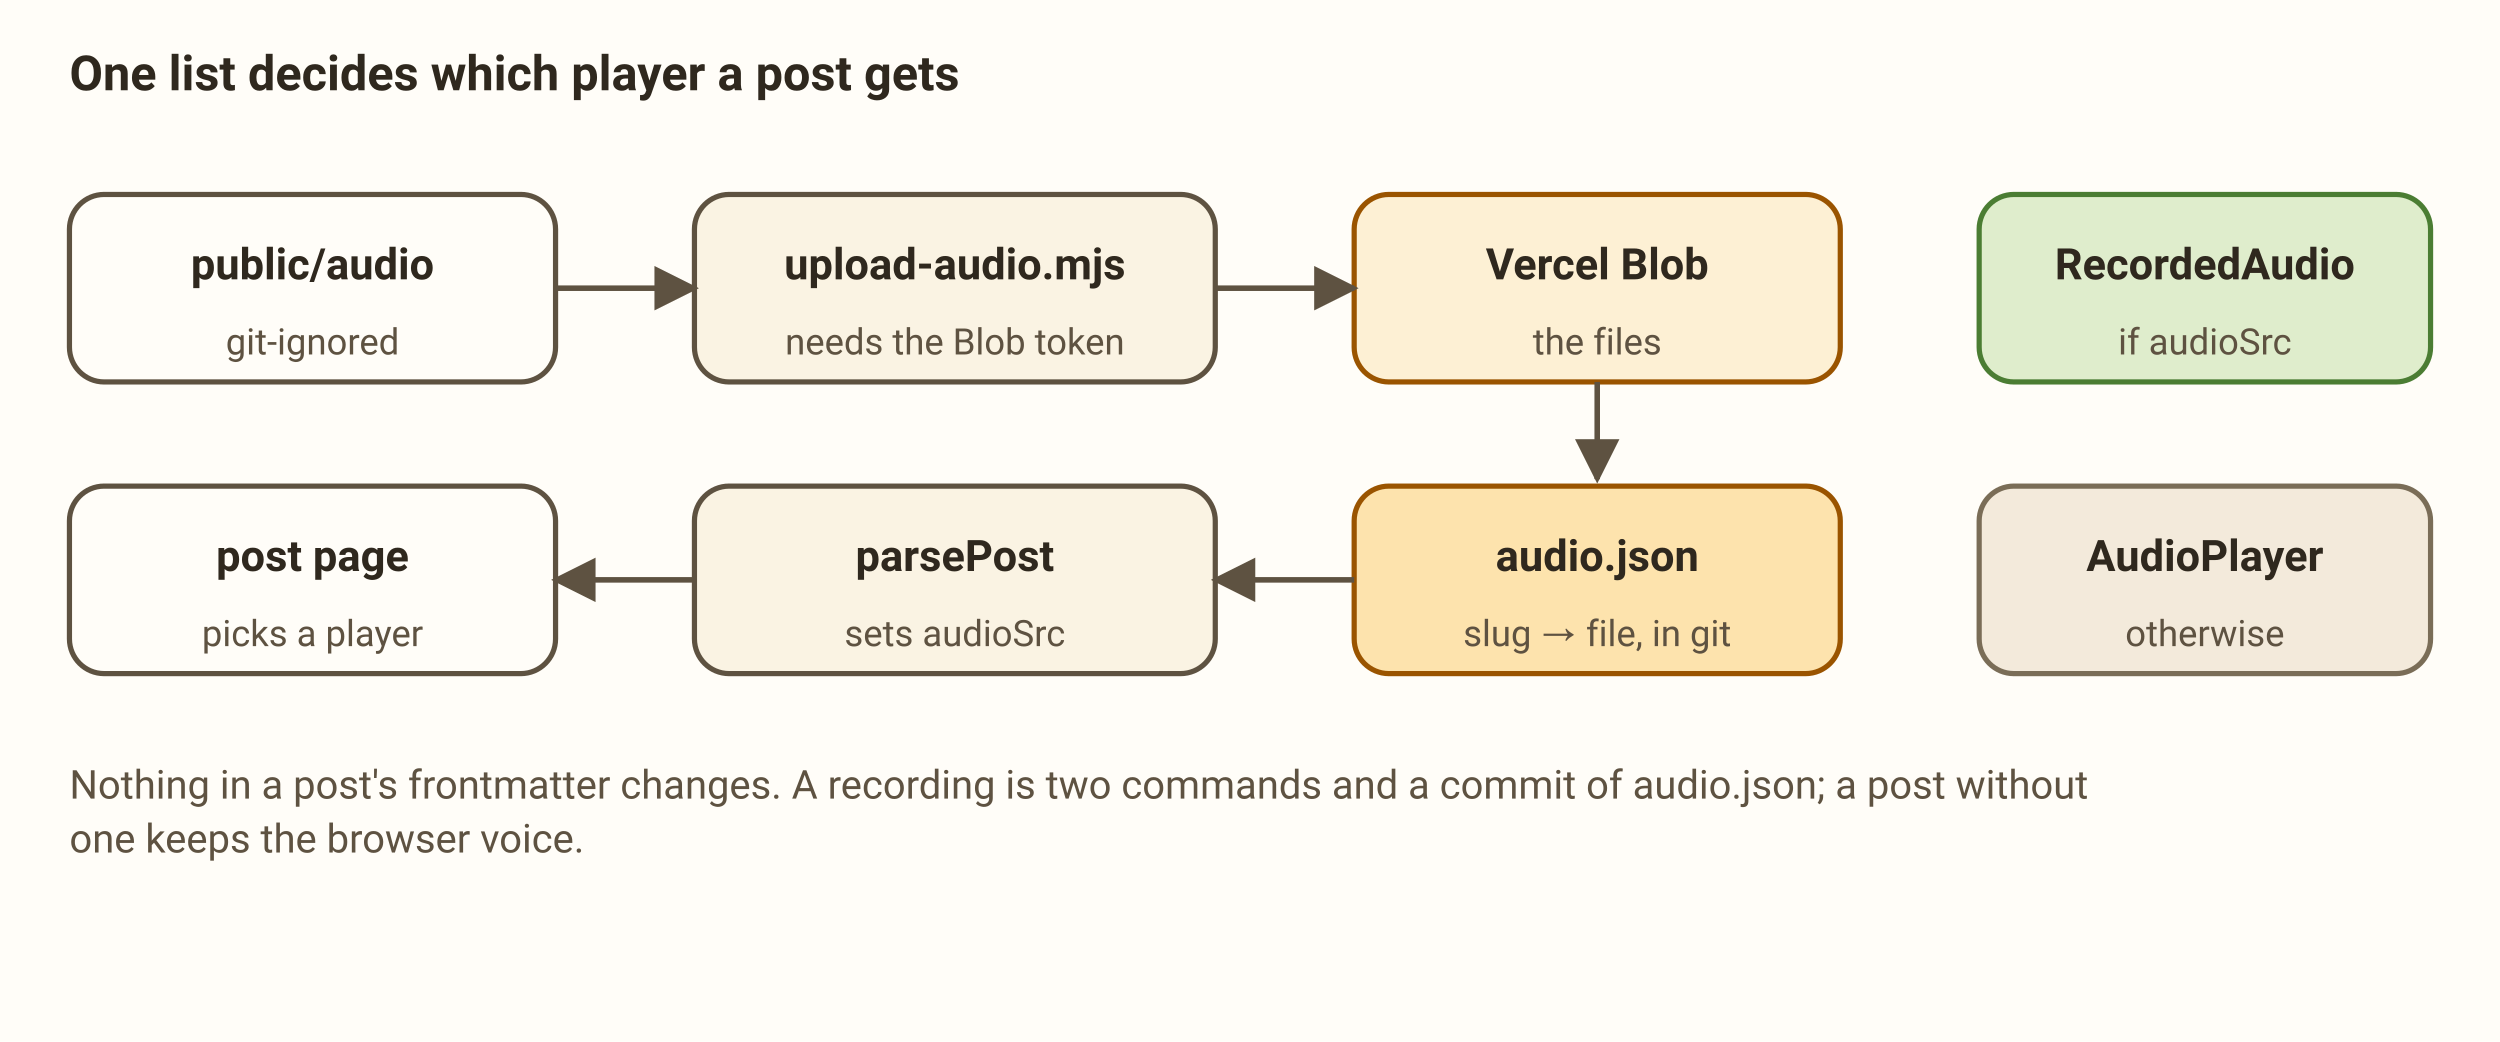
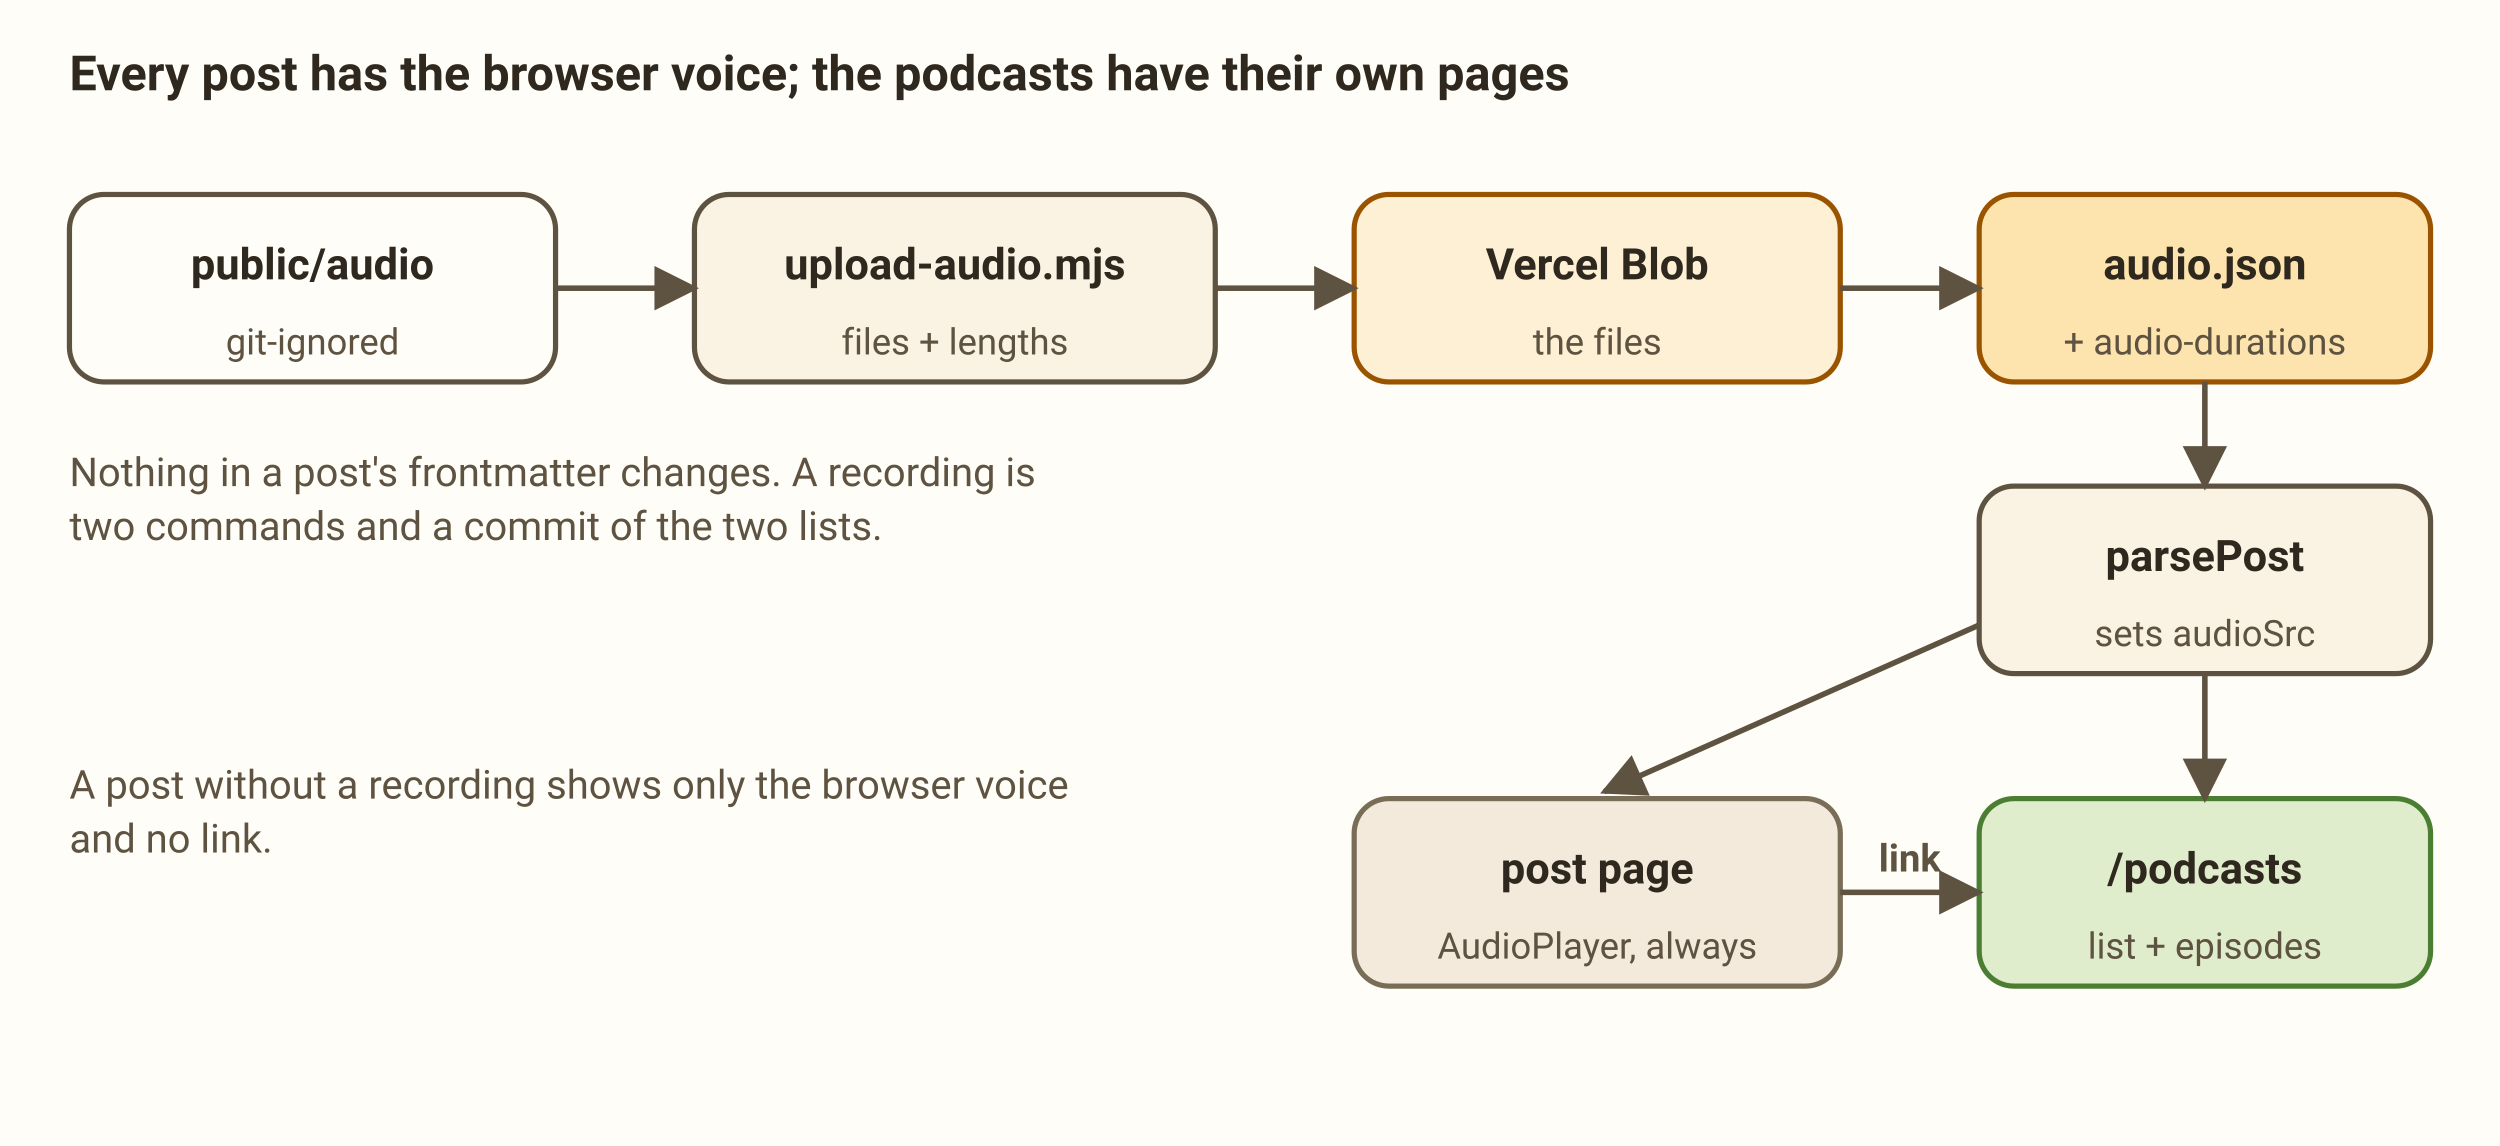
- <svg xmlns="http://www.w3.org/2000/svg" viewBox="0 0 720 300" width="720" height="300" font-family="system-ui, -apple-system, 'Segoe UI', Roboto, Helvetica, Arial, sans-serif" role="img">
+ <svg xmlns="http://www.w3.org/2000/svg" viewBox="0 0 720 330" width="720" height="330" font-family="system-ui, -apple-system, 'Segoe UI', Roboto, Helvetica, Arial, sans-serif" role="img">
  <defs>
    <marker id="ah-5e5241" viewBox="0 0 10 10" refX="9" refY="5" markerWidth="8" markerHeight="8" orient="auto-start-reverse">
      <path d="M0 0 L10 5 L0 10 z" fill="#5e5241" />
    </marker>
  </defs>
-   <rect width="720" height="300" fill="#fffdf8" />
-   <text x="20" y="26" font-size="14" font-weight="700" fill="#2f281e" text-anchor="start">One list decides which player a post gets</text>
+   <rect width="720" height="330" fill="#fffdf8" />
+   <text x="20" y="26" font-size="14" font-weight="700" fill="#2f281e" text-anchor="start">Every post has the browser voice; the podcasts have their own pages</text>
  <rect x="20" y="56" width="140" height="54" rx="10" fill="#fffdf8" stroke="#5e5241" stroke-width="1.5" />
  <text x="90" y="80.44" font-size="12.5" font-weight="700" fill="#2f281e" text-anchor="middle">public/audio</text>
  <text x="90" y="102.08" font-size="10.5" font-weight="400" fill="#5e5241" text-anchor="middle">git-ignored</text>
  <rect x="200" y="56" width="150" height="54" rx="10" fill="#faf3e3" stroke="#5e5241" stroke-width="1.5" />
  <text x="275" y="80.44" font-size="12.5" font-weight="700" fill="#2f281e" text-anchor="middle">upload-audio.mjs</text>
-   <text x="275" y="102.08" font-size="10.5" font-weight="400" fill="#5e5241" text-anchor="middle">needs the Blob token</text>
+   <text x="275" y="102.08" font-size="10.5" font-weight="400" fill="#5e5241" text-anchor="middle">files + lengths</text>
  <rect x="390" y="56" width="140" height="54" rx="10" fill="#fdf0d4" stroke="#9a5400" stroke-width="1.5" />
  <text x="460" y="80.44" font-size="12.5" font-weight="700" fill="#2f281e" text-anchor="middle">Vercel Blob</text>
  <text x="460" y="102.08" font-size="10.5" font-weight="400" fill="#5e5241" text-anchor="middle">the files</text>
-   <rect x="390" y="140" width="140" height="54" rx="10" fill="#fde3ad" stroke="#9a5400" stroke-width="1.5" />
-   <text x="460" y="164.44" font-size="12.5" font-weight="700" fill="#2f281e" text-anchor="middle">audio.json</text>
-   <text x="460" y="186.08" font-size="10.5" font-weight="400" fill="#5e5241" text-anchor="middle">slug → file, in git</text>
-   <rect x="200" y="140" width="150" height="54" rx="10" fill="#faf3e3" stroke="#5e5241" stroke-width="1.5" />
-   <text x="275" y="164.44" font-size="12.5" font-weight="700" fill="#2f281e" text-anchor="middle">parsePost</text>
-   <text x="275" y="186.08" font-size="10.5" font-weight="400" fill="#5e5241" text-anchor="middle">sets audioSrc</text>
-   <rect x="20" y="140" width="140" height="54" rx="10" fill="#fffdf8" stroke="#5e5241" stroke-width="1.5" />
-   <text x="90" y="164.44" font-size="12.5" font-weight="700" fill="#2f281e" text-anchor="middle">post page</text>
-   <text x="90" y="186.08" font-size="10.5" font-weight="400" fill="#5e5241" text-anchor="middle">picks a player</text>
+   <rect x="570" y="56" width="130" height="54" rx="10" fill="#fde3ad" stroke="#9a5400" stroke-width="1.5" />
+   <text x="635" y="80.44" font-size="12.5" font-weight="700" fill="#2f281e" text-anchor="middle">audio.json</text>
+   <text x="635" y="102.08" font-size="10.5" font-weight="400" fill="#5e5241" text-anchor="middle">+ audio-durations</text>
+   <rect x="570" y="140" width="130" height="54" rx="10" fill="#faf3e3" stroke="#5e5241" stroke-width="1.5" />
+   <text x="635" y="164.44" font-size="12.5" font-weight="700" fill="#2f281e" text-anchor="middle">parsePost</text>
+   <text x="635" y="186.08" font-size="10.5" font-weight="400" fill="#5e5241" text-anchor="middle">sets audioSrc</text>
+   <rect x="390" y="230" width="140" height="54" rx="10" fill="#f3eadb" stroke="#7a6d57" stroke-width="1.5" />
+   <text x="460" y="254.44" font-size="12.5" font-weight="700" fill="#2f281e" text-anchor="middle">post page</text>
+   <text x="460" y="276.08" font-size="10.5" font-weight="400" fill="#5e5241" text-anchor="middle">AudioPlayer, always</text>
+   <rect x="570" y="230" width="130" height="54" rx="10" fill="#dfedcc" stroke="#4b7d33" stroke-width="1.5" />
+   <text x="635" y="254.44" font-size="12.5" font-weight="700" fill="#2f281e" text-anchor="middle">/podcasts</text>
+   <text x="635" y="276.08" font-size="10.5" font-weight="400" fill="#5e5241" text-anchor="middle">list + episodes</text>
  <line x1="160" y1="83" x2="200" y2="83" stroke="#5e5241" stroke-width="1.6" marker-end="url(#ah-5e5241)" />
  <line x1="350" y1="83" x2="390" y2="83" stroke="#5e5241" stroke-width="1.6" marker-end="url(#ah-5e5241)" />
-   <line x1="460" y1="110" x2="460" y2="138" stroke="#5e5241" stroke-width="1.6" marker-end="url(#ah-5e5241)" />
-   <line x1="390" y1="167" x2="350" y2="167" stroke="#5e5241" stroke-width="1.6" marker-end="url(#ah-5e5241)" />
-   <line x1="200" y1="167" x2="160" y2="167" stroke="#5e5241" stroke-width="1.6" marker-end="url(#ah-5e5241)" />
-   <rect x="570" y="56" width="130" height="54" rx="10" fill="#dfedcc" stroke="#4b7d33" stroke-width="1.5" />
-   <text x="635" y="80.44" font-size="12.5" font-weight="700" fill="#2f281e" text-anchor="middle">RecordedAudio</text>
-   <text x="635" y="102.08" font-size="10.5" font-weight="400" fill="#5e5241" text-anchor="middle">if audioSrc</text>
-   <rect x="570" y="140" width="130" height="54" rx="10" fill="#f3eadb" stroke="#7a6d57" stroke-width="1.5" />
-   <text x="635" y="164.44" font-size="12.5" font-weight="700" fill="#2f281e" text-anchor="middle">AudioPlayer</text>
-   <text x="635" y="186.08" font-size="10.5" font-weight="400" fill="#5e5241" text-anchor="middle">otherwise</text>
-   <text x="20" y="230" font-size="11.5" font-weight="400" fill="#5e5241" text-anchor="start">Nothing in a post's frontmatter changes. A recording is two commands and a commit of audio.json; a post without</text>
-   <text x="20" y="245.525" font-size="11.5" font-weight="400" fill="#5e5241" text-anchor="start">one keeps the browser voice.</text>
+   <line x1="530" y1="83" x2="570" y2="83" stroke="#5e5241" stroke-width="1.6" marker-end="url(#ah-5e5241)" />
+   <line x1="635" y1="110" x2="635" y2="140" stroke="#5e5241" stroke-width="1.6" marker-end="url(#ah-5e5241)" />
+   <line x1="635" y1="194" x2="635" y2="230" stroke="#5e5241" stroke-width="1.6" marker-end="url(#ah-5e5241)" />
+   <line x1="570" y1="180" x2="462" y2="228" stroke="#5e5241" stroke-width="1.6" marker-end="url(#ah-5e5241)" />
+   <line x1="530" y1="257" x2="570" y2="257" stroke="#5e5241" stroke-width="1.6" marker-end="url(#ah-5e5241)" />
+   <text x="550" y="251" font-size="11" font-weight="700" fill="#5e5241" text-anchor="middle">link</text>
+   <text x="20" y="140" font-size="11.5" font-weight="400" fill="#5e5241" text-anchor="start">Nothing in a post's frontmatter changes. A recording is</text>
+   <text x="20" y="155.525" font-size="11.5" font-weight="400" fill="#5e5241" text-anchor="start">two commands and a commit of the two lists.</text>
+   <text x="20" y="230" font-size="11.5" font-weight="400" fill="#5e5241" text-anchor="start">A post without a recording shows only the browser voice</text>
+   <text x="20" y="245.525" font-size="11.5" font-weight="400" fill="#5e5241" text-anchor="start">and no link.</text>
</svg>
